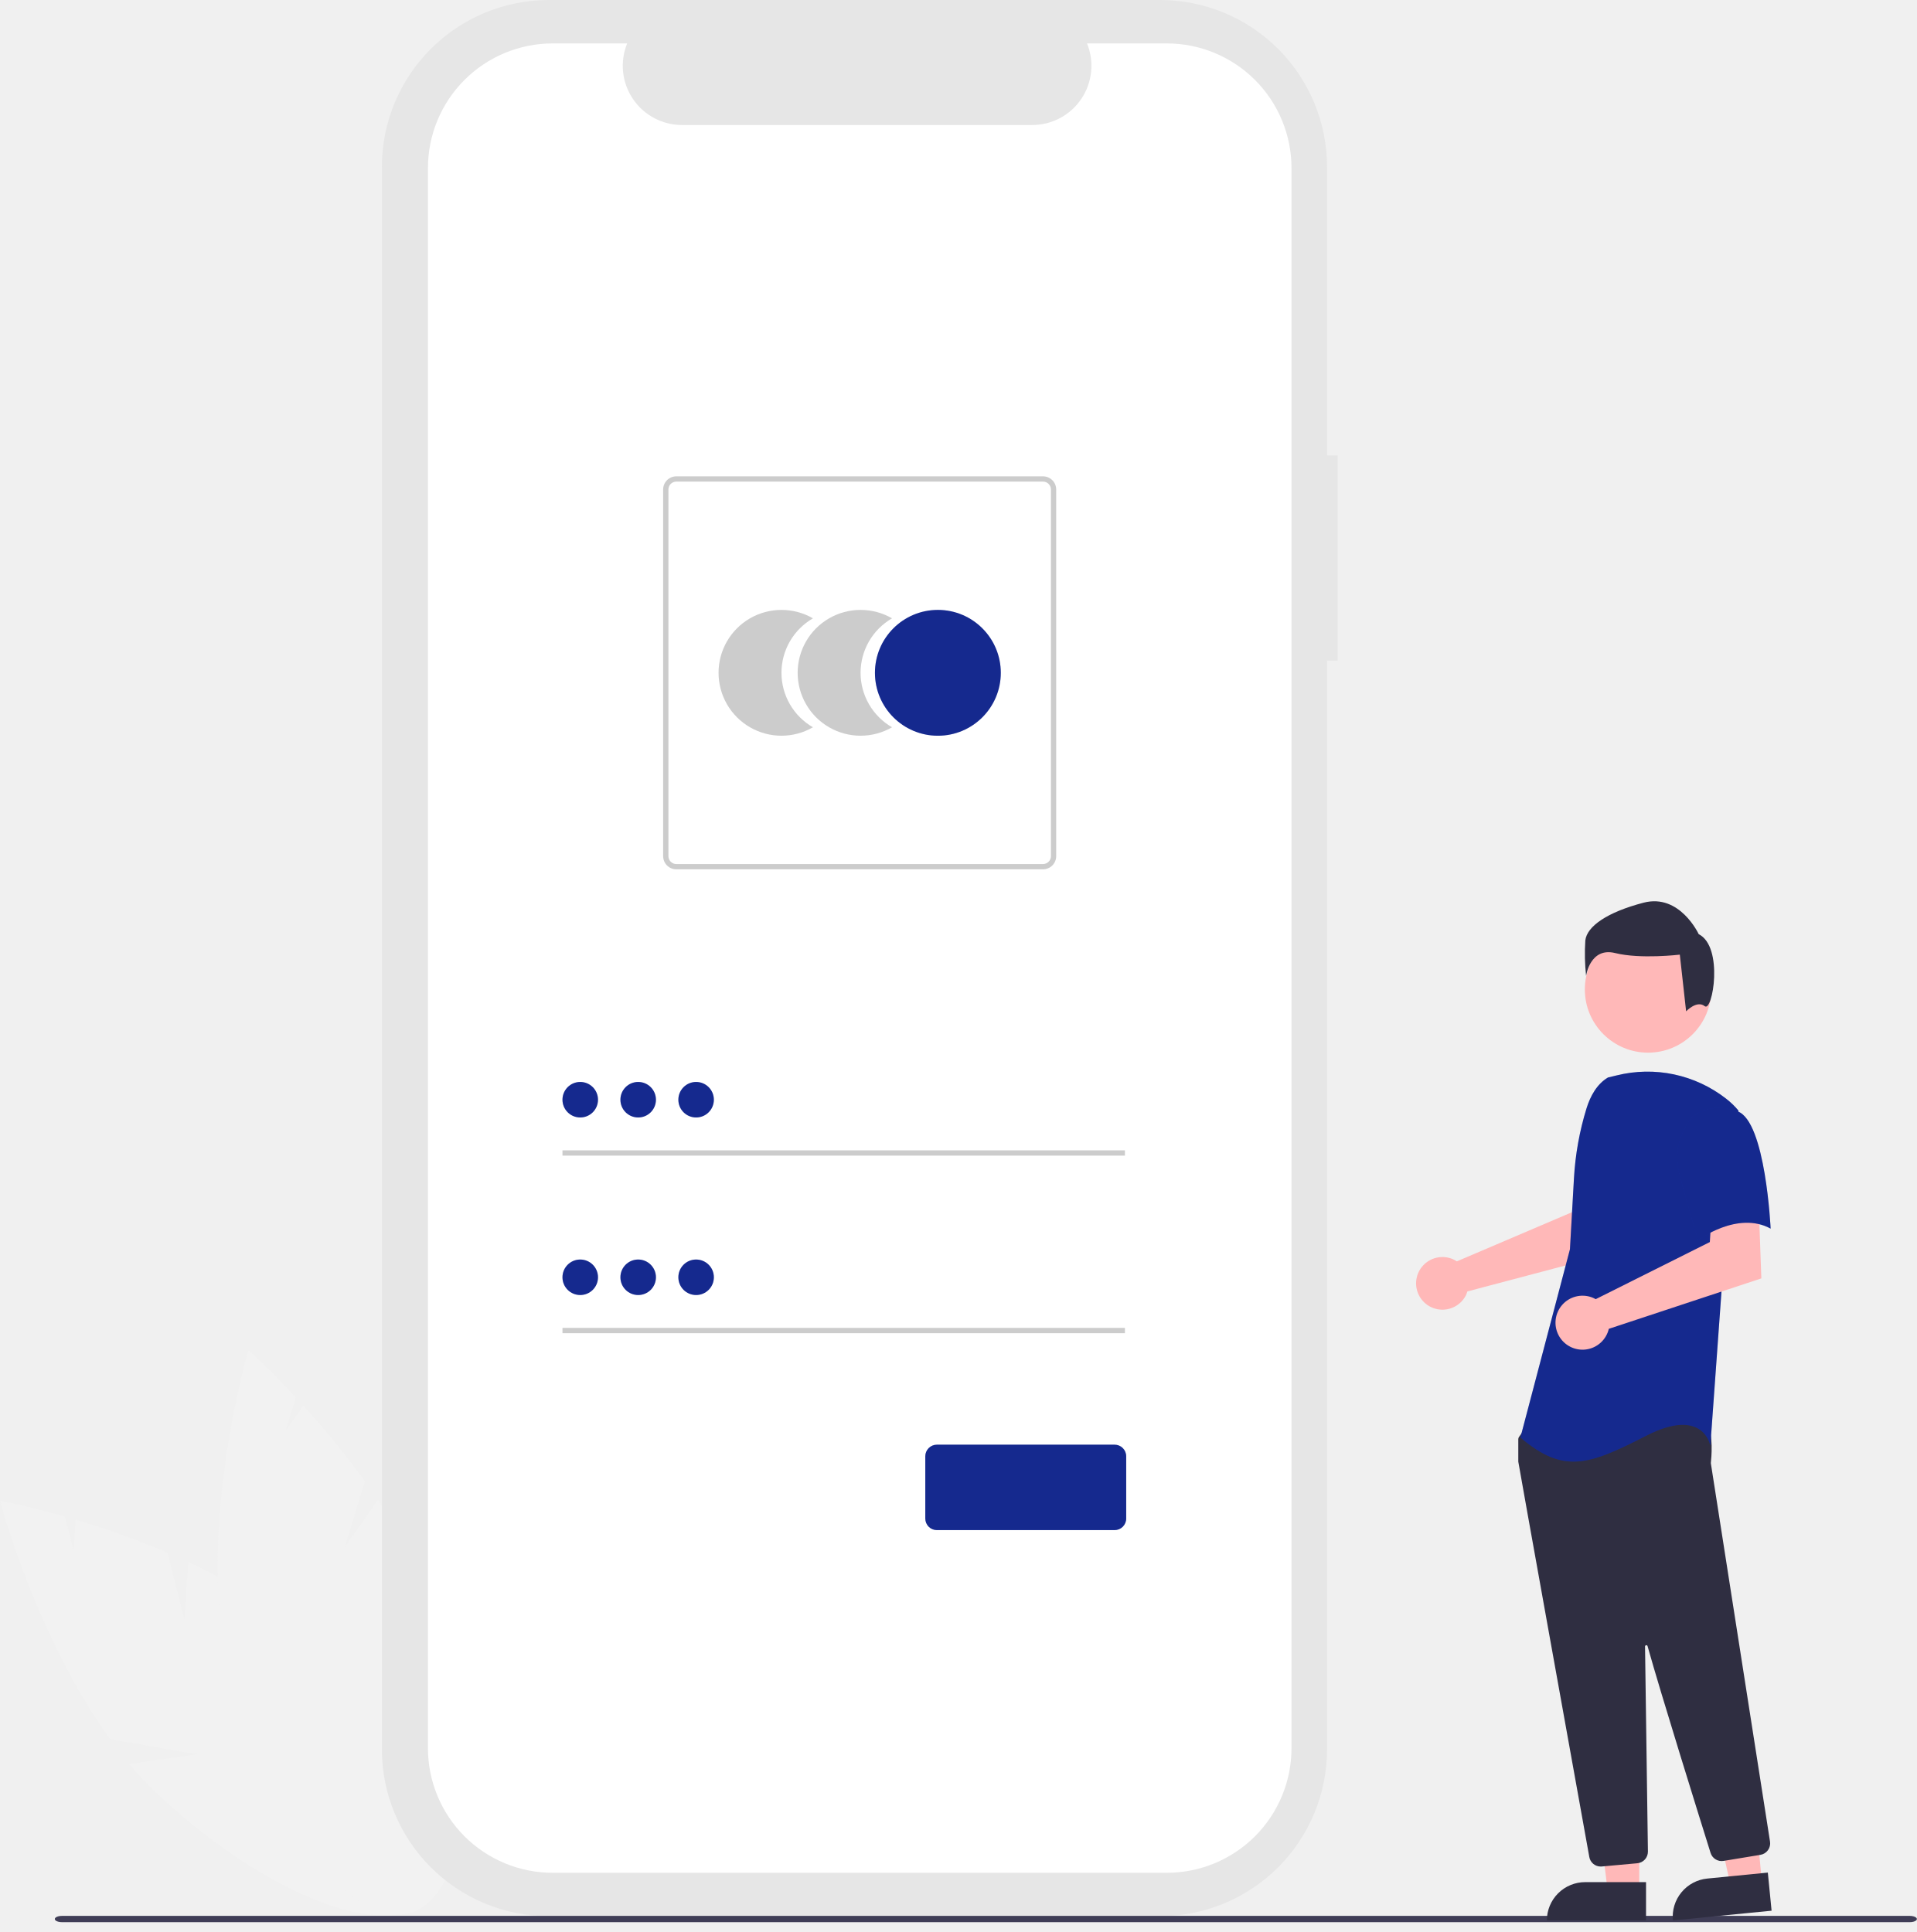
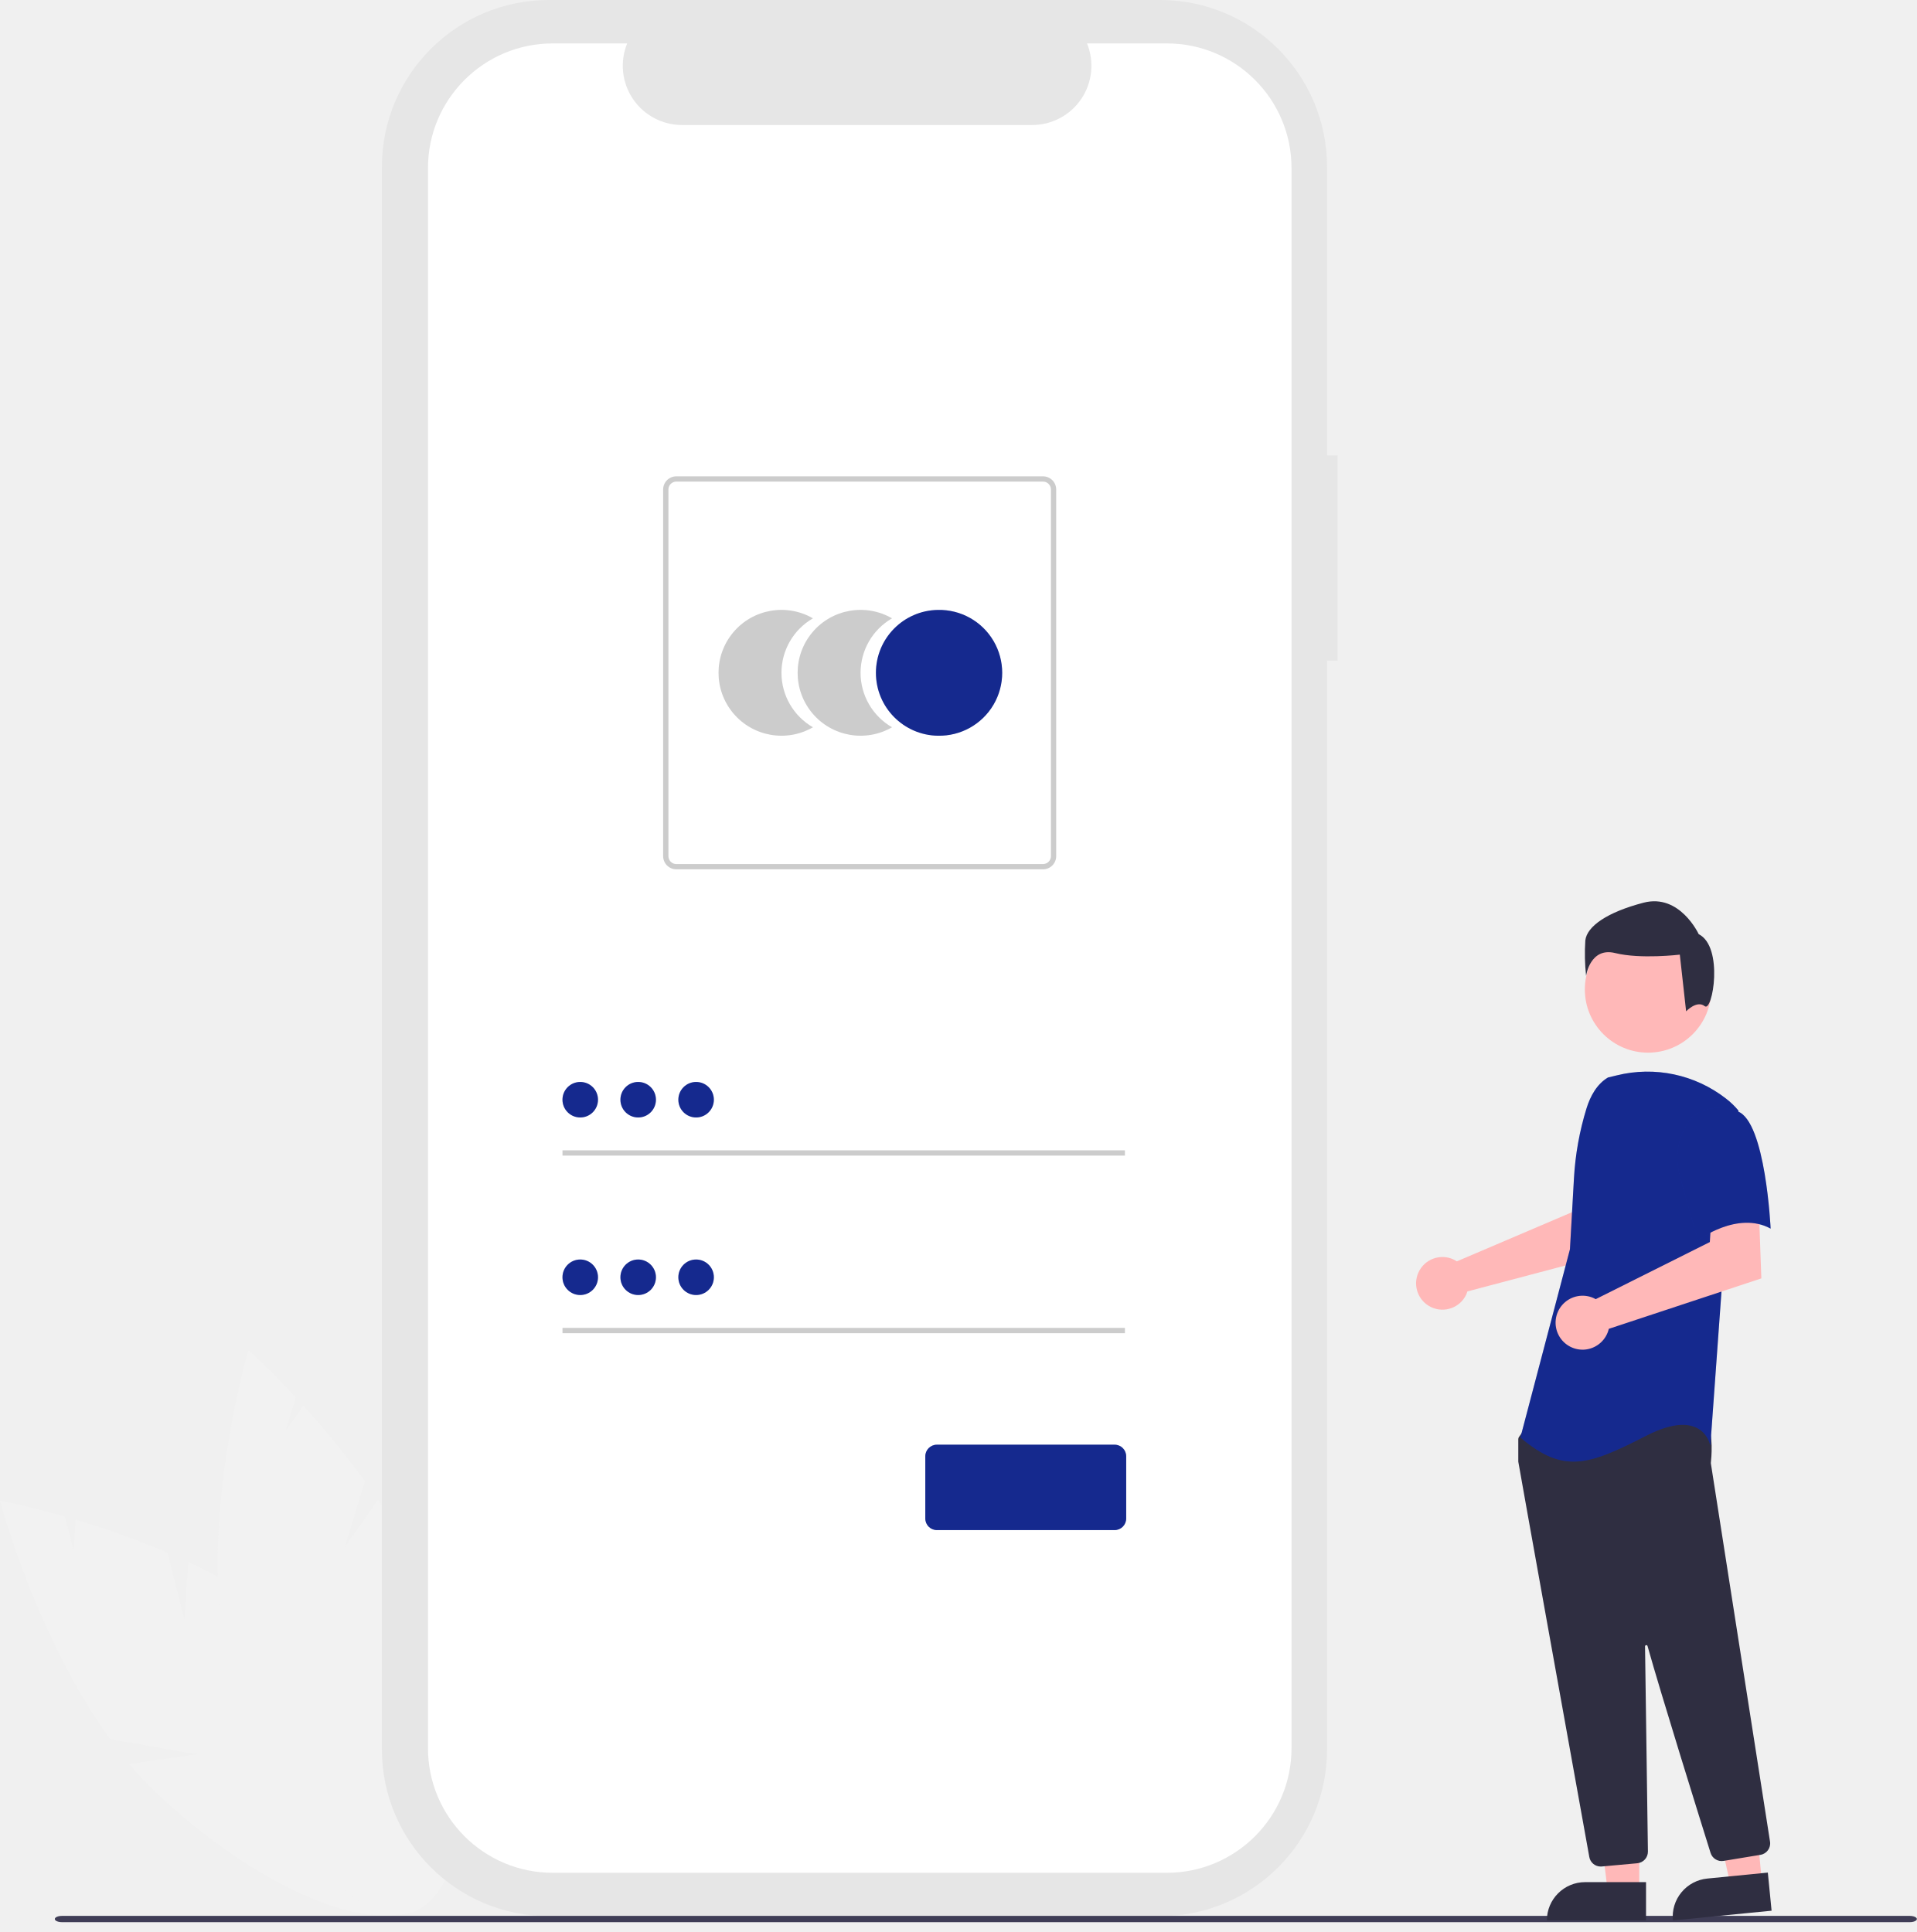
- <svg xmlns="http://www.w3.org/2000/svg" width="123" height="124" viewBox="0 0 123 124" fill="none">
-   <g clip-path="url(#clip0_825_12318)">
-     <path d="M11.828 103.927L10.745 99.655C8.824 98.841 6.859 98.136 4.859 97.543L4.723 99.529L4.168 97.341C1.688 96.632 0 96.32 0 96.32C0 96.32 2.279 104.988 7.06 111.615L12.631 112.593L8.303 113.217C8.905 113.941 9.551 114.626 10.238 115.268C17.193 121.724 24.939 124.686 27.54 121.884C30.141 119.082 26.611 111.577 19.656 105.123C17.5 103.121 14.792 101.515 12.081 100.251L11.828 103.927Z" fill="#F2F2F2" />
-     <path d="M22.13 99.287L23.412 95.069C22.188 93.38 20.87 91.76 19.465 90.219L18.321 91.848L18.977 89.689C17.22 87.8 15.937 86.661 15.937 86.661C15.937 86.661 13.408 95.259 14.075 103.403L18.338 107.12L14.31 105.417C14.451 106.348 14.65 107.269 14.907 108.174C17.523 117.295 22.624 123.835 26.298 122.78C29.973 121.726 30.831 113.478 28.214 104.357C27.403 101.529 25.914 98.754 24.247 96.271L22.13 99.287Z" fill="#F2F2F2" />
-     <path d="M85.829 29.226H85.153V10.714C85.153 9.307 84.876 7.914 84.338 6.614C83.799 5.314 83.01 4.133 82.015 3.138C81.02 2.143 79.839 1.354 78.539 0.816C77.239 0.277 75.846 0 74.439 0H35.218C32.376 0 29.651 1.129 27.642 3.138C25.633 5.148 24.504 7.873 24.504 10.714V112.272C24.504 113.679 24.781 115.072 25.319 116.372C25.858 117.672 26.647 118.853 27.642 119.848C28.637 120.843 29.818 121.632 31.118 122.171C32.418 122.709 33.811 122.986 35.218 122.986H74.439C77.28 122.986 80.005 121.858 82.015 119.848C84.024 117.839 85.153 115.114 85.153 112.272V42.403H85.829L85.829 29.226Z" fill="#E6E6E6" />
-     <path d="M74.871 2.787H69.752C69.987 3.364 70.077 3.991 70.013 4.611C69.95 5.231 69.735 5.826 69.387 6.343C69.039 6.861 68.57 7.285 68.019 7.578C67.469 7.871 66.855 8.024 66.232 8.024H43.763C43.139 8.024 42.526 7.871 41.975 7.578C41.425 7.285 40.956 6.861 40.608 6.343C40.26 5.826 40.045 5.231 39.981 4.611C39.918 3.991 40.008 3.364 40.243 2.787H35.462C33.339 2.787 31.304 3.63 29.804 5.131C28.303 6.631 27.46 8.666 27.46 10.789V112.199C27.46 114.321 28.303 116.356 29.804 117.857C31.304 119.357 33.339 120.2 35.462 120.2H74.871C76.993 120.2 79.028 119.357 80.529 117.857C82.029 116.356 82.872 114.321 82.872 112.199V10.788C82.872 8.666 82.029 6.631 80.529 5.131C79.028 3.63 76.993 2.787 74.871 2.787Z" fill="white" />
-     <path d="M50.144 43.182C50.144 42.474 50.331 41.777 50.685 41.163C51.04 40.55 51.55 40.04 52.164 39.686C51.55 39.331 50.854 39.145 50.145 39.145C49.436 39.145 48.74 39.331 48.126 39.685C47.512 40.04 47.003 40.549 46.648 41.163C46.294 41.777 46.107 42.473 46.107 43.182C46.107 43.891 46.294 44.587 46.648 45.201C47.003 45.815 47.512 46.325 48.126 46.679C48.74 47.033 49.436 47.22 50.145 47.22C50.854 47.219 51.55 47.033 52.164 46.678C51.55 46.324 51.04 45.815 50.685 45.201C50.331 44.587 50.144 43.891 50.144 43.182Z" fill="#CCCCCC" />
-     <path d="M55.22 43.182C55.22 42.474 55.407 41.777 55.761 41.163C56.116 40.549 56.626 40.04 57.24 39.686C56.626 39.331 55.93 39.145 55.221 39.145C54.512 39.145 53.816 39.331 53.202 39.685C52.588 40.04 52.078 40.549 51.724 41.163C51.369 41.777 51.183 42.473 51.183 43.182C51.183 43.891 51.369 44.587 51.724 45.201C52.078 45.815 52.588 46.325 53.202 46.679C53.816 47.033 54.512 47.22 55.221 47.22C55.93 47.219 56.626 47.033 57.24 46.678C56.626 46.324 56.116 45.815 55.761 45.201C55.407 44.587 55.22 43.891 55.22 43.182Z" fill="#CCCCCC" />
-     <path d="M60.181 47.221C62.41 47.221 64.218 45.413 64.218 43.183C64.218 40.953 62.41 39.145 60.181 39.145C57.951 39.145 56.143 40.953 56.143 43.183C56.143 45.413 57.951 47.221 60.181 47.221Z" fill="#1A33B2" />
-     <path d="M60.181 47.221C62.41 47.221 64.218 45.413 64.218 43.183C64.218 40.953 62.41 39.145 60.181 39.145C57.951 39.145 56.143 40.953 56.143 43.183C56.143 45.413 57.951 47.221 60.181 47.221Z" fill="black" fill-opacity="0.2" />
-     <path d="M66.928 55.794H43.397C43.173 55.794 42.958 55.705 42.799 55.546C42.641 55.388 42.552 55.173 42.552 54.949V31.417C42.552 31.193 42.641 30.979 42.799 30.82C42.958 30.662 43.173 30.573 43.397 30.572H66.928C67.152 30.573 67.367 30.662 67.525 30.82C67.684 30.979 67.773 31.193 67.773 31.417V54.949C67.773 55.173 67.684 55.388 67.525 55.546C67.367 55.705 67.152 55.794 66.928 55.794ZM43.397 30.91C43.262 30.911 43.133 30.964 43.038 31.059C42.943 31.154 42.89 31.283 42.89 31.417V54.949C42.89 55.084 42.943 55.212 43.038 55.307C43.133 55.402 43.262 55.456 43.397 55.456H66.928C67.063 55.456 67.192 55.402 67.287 55.307C67.382 55.212 67.435 55.084 67.435 54.949V31.417C67.435 31.283 67.382 31.154 67.287 31.059C67.192 30.964 67.063 30.911 66.928 30.91H43.397Z" fill="#CCCCCC" />
-     <path d="M72.183 73.832H36.092V74.17H72.183V73.832Z" fill="#CCCCCC" />
-     <path d="M37.232 71.722C37.861 71.722 38.372 71.212 38.372 70.582C38.372 69.953 37.861 69.442 37.232 69.442C36.602 69.442 36.092 69.953 36.092 70.582C36.092 71.212 36.602 71.722 37.232 71.722Z" fill="#1A33B2" />
-     <path d="M37.232 71.722C37.861 71.722 38.372 71.212 38.372 70.582C38.372 69.953 37.861 69.442 37.232 69.442C36.602 69.442 36.092 69.953 36.092 70.582C36.092 71.212 36.602 71.722 37.232 71.722Z" fill="black" fill-opacity="0.2" />
-     <path d="M72.183 85.228H36.092V85.567H72.183V85.228Z" fill="#CCCCCC" />
-     <path d="M37.232 83.118C37.861 83.118 38.372 82.608 38.372 81.979C38.372 81.349 37.861 80.839 37.232 80.839C36.602 80.839 36.092 81.349 36.092 81.979C36.092 82.608 36.602 83.118 37.232 83.118Z" fill="#1A33B2" />
-     <path d="M37.232 83.118C37.861 83.118 38.372 82.608 38.372 81.979C38.372 81.349 37.861 80.839 37.232 80.839C36.602 80.839 36.092 81.349 36.092 81.979C36.092 82.608 36.602 83.118 37.232 83.118Z" fill="black" fill-opacity="0.2" />
-     <path d="M71.522 98.206H60.116C59.919 98.206 59.73 98.128 59.591 97.989C59.452 97.849 59.373 97.66 59.373 97.463V93.466C59.373 93.269 59.452 93.08 59.591 92.941C59.73 92.801 59.919 92.723 60.116 92.723H71.522C71.719 92.723 71.908 92.801 72.047 92.941C72.186 93.08 72.265 93.269 72.265 93.466V97.463C72.265 97.66 72.186 97.849 72.047 97.989C71.908 98.128 71.719 98.206 71.522 98.206Z" fill="#1A33B2" />
-     <path d="M71.522 98.206H60.116C59.919 98.206 59.73 98.128 59.591 97.989C59.452 97.849 59.373 97.66 59.373 97.463V93.466C59.373 93.269 59.452 93.08 59.591 92.941C59.73 92.801 59.919 92.723 60.116 92.723H71.522C71.719 92.723 71.908 92.801 72.047 92.941C72.186 93.08 72.265 93.269 72.265 93.466V97.463C72.265 97.66 72.186 97.849 72.047 97.989C71.908 98.128 71.719 98.206 71.522 98.206Z" fill="black" fill-opacity="0.2" />
-     <path d="M40.95 71.722C41.579 71.722 42.09 71.212 42.09 70.582C42.09 69.953 41.579 69.442 40.95 69.442C40.32 69.442 39.81 69.953 39.81 70.582C39.81 71.212 40.32 71.722 40.95 71.722Z" fill="#1A33B2" />
-     <path d="M40.95 71.722C41.579 71.722 42.09 71.212 42.09 70.582C42.09 69.953 41.579 69.442 40.95 69.442C40.32 69.442 39.81 69.953 39.81 70.582C39.81 71.212 40.32 71.722 40.95 71.722Z" fill="black" fill-opacity="0.2" />
-     <path d="M44.667 71.722C45.297 71.722 45.807 71.212 45.807 70.582C45.807 69.953 45.297 69.442 44.667 69.442C44.038 69.442 43.528 69.953 43.528 70.582C43.528 71.212 44.038 71.722 44.667 71.722Z" fill="#1A33B2" />
-     <path d="M44.667 71.722C45.297 71.722 45.807 71.212 45.807 70.582C45.807 69.953 45.297 69.442 44.667 69.442C44.038 69.442 43.528 69.953 43.528 70.582C43.528 71.212 44.038 71.722 44.667 71.722Z" fill="black" fill-opacity="0.2" />
-     <path d="M40.95 83.118C41.579 83.118 42.09 82.608 42.09 81.979C42.09 81.349 41.579 80.839 40.95 80.839C40.32 80.839 39.81 81.349 39.81 81.979C39.81 82.608 40.32 83.118 40.95 83.118Z" fill="#1A33B2" />
-     <path d="M40.95 83.118C41.579 83.118 42.09 82.608 42.09 81.979C42.09 81.349 41.579 80.839 40.95 80.839C40.32 80.839 39.81 81.349 39.81 81.979C39.81 82.608 40.32 83.118 40.95 83.118Z" fill="black" fill-opacity="0.2" />
-     <path d="M44.667 83.118C45.297 83.118 45.807 82.608 45.807 81.979C45.807 81.349 45.297 80.839 44.667 80.839C44.038 80.839 43.528 81.349 43.528 81.979C43.528 82.608 44.038 83.118 44.667 83.118Z" fill="#1A33B2" />
-     <path d="M44.667 83.118C45.297 83.118 45.807 82.608 45.807 81.979C45.807 81.349 45.297 80.839 44.667 80.839C44.038 80.839 43.528 81.349 43.528 81.979C43.528 82.608 44.038 83.118 44.667 83.118Z" fill="black" fill-opacity="0.2" />
-     <path d="M122.541 123.368H3.977C3.723 123.368 3.517 123.278 3.517 123.167C3.517 123.056 3.723 122.966 3.977 122.966H122.541C122.794 122.966 123 123.056 123 123.167C123 123.278 122.794 123.368 122.541 123.368Z" fill="#3F3D56" />
-     <path d="M93.248 80.827C93.329 80.864 93.406 80.907 93.481 80.957L100.887 77.795L101.151 75.844L104.111 75.826L103.936 80.301L94.16 82.886C94.14 82.954 94.115 83.021 94.086 83.086C93.945 83.388 93.718 83.641 93.433 83.813C93.148 83.986 92.819 84.071 92.486 84.057C92.153 84.043 91.832 83.932 91.562 83.736C91.293 83.54 91.087 83.269 90.972 82.957C90.856 82.645 90.835 82.305 90.911 81.981C90.987 81.657 91.158 81.362 91.401 81.135C91.644 80.907 91.949 80.757 92.278 80.702C92.606 80.647 92.944 80.69 93.248 80.827Z" fill="#FFB8B8" />
-     <path d="M105.187 121.377H103.163L102.2 113.568L105.188 113.569L105.187 121.377Z" fill="#FFB8B8" />
-     <path d="M101.717 120.799H105.621V123.257H99.258C99.258 122.605 99.517 121.98 99.978 121.519C100.439 121.058 101.065 120.799 101.717 120.799Z" fill="#2F2E41" />
-     <path d="M113.061 120.805L111.046 121.004L109.322 113.327L112.295 113.034L113.061 120.805Z" fill="#FFB8B8" />
-     <path d="M109.55 120.57L113.436 120.187L113.677 122.633L107.345 123.257C107.313 122.936 107.345 122.611 107.439 122.302C107.533 121.994 107.686 121.706 107.891 121.457C108.096 121.207 108.348 121 108.632 120.848C108.917 120.696 109.229 120.601 109.55 120.57Z" fill="#2F2E41" />
-     <path d="M105.751 67.562C107.991 67.562 109.807 65.746 109.807 63.506C109.807 61.266 107.991 59.45 105.751 59.45C103.511 59.45 101.695 61.266 101.695 63.506C101.695 65.746 103.511 67.562 105.751 67.562Z" fill="#FFB8B8" />
-     <path d="M102.71 119.798C102.536 119.798 102.368 119.737 102.235 119.626C102.101 119.514 102.011 119.359 101.981 119.187C100.933 113.37 97.508 94.35 97.426 93.823C97.424 93.811 97.424 93.799 97.424 93.787V92.369C97.424 92.317 97.44 92.267 97.47 92.225L97.922 91.591C97.944 91.56 97.972 91.535 98.005 91.517C98.037 91.499 98.074 91.489 98.111 91.488C100.691 91.367 109.14 91.012 109.548 91.522C109.958 92.035 109.813 93.588 109.78 93.894L109.781 93.925L113.577 118.199C113.607 118.393 113.559 118.591 113.444 118.749C113.329 118.908 113.157 119.015 112.963 119.047L110.593 119.438C110.416 119.466 110.235 119.43 110.083 119.337C109.931 119.243 109.817 119.098 109.763 118.927C109.03 116.584 106.571 108.702 105.719 105.653C105.713 105.633 105.701 105.617 105.685 105.606C105.668 105.595 105.648 105.59 105.628 105.593C105.608 105.596 105.59 105.606 105.577 105.621C105.564 105.636 105.557 105.656 105.557 105.676C105.599 108.583 105.702 116 105.738 118.562L105.742 118.838C105.743 119.025 105.675 119.205 105.55 119.344C105.424 119.483 105.252 119.57 105.066 119.587L102.78 119.795C102.757 119.797 102.733 119.798 102.71 119.798Z" fill="#2F2E41" />
-     <path d="M103.177 69.157C102.469 69.577 102.045 70.351 101.802 71.137C101.352 72.594 101.082 74.1 100.996 75.622L100.739 80.18L97.559 92.263C100.315 94.595 101.905 94.065 105.615 92.157C109.324 90.25 109.748 92.793 109.748 92.793L110.49 82.512L111.55 71.278C111.312 70.992 111.043 70.733 110.747 70.506C109.768 69.744 108.628 69.215 107.414 68.957C106.2 68.7 104.943 68.722 103.739 69.021L103.177 69.157Z" fill="#1A33B2" />
-     <path d="M103.177 69.157C102.469 69.577 102.045 70.351 101.802 71.137C101.352 72.594 101.082 74.1 100.996 75.622L100.739 80.18L97.559 92.263C100.315 94.595 101.905 94.065 105.615 92.157C109.324 90.25 109.748 92.793 109.748 92.793L110.49 82.512L111.55 71.278C111.312 70.992 111.043 70.733 110.747 70.506C109.768 69.744 108.628 69.215 107.414 68.957C106.2 68.7 104.943 68.722 103.739 69.021L103.177 69.157Z" fill="black" fill-opacity="0.2" />
-     <path d="M102.144 83.267C102.229 83.299 102.312 83.338 102.392 83.383L109.715 79.718L109.837 77.732L112.858 77.523L113.02 82.05L103.233 85.287C103.153 85.629 102.97 85.94 102.71 86.176C102.449 86.413 102.123 86.565 101.774 86.611C101.425 86.658 101.07 86.597 100.757 86.437C100.443 86.277 100.186 86.025 100.019 85.716C99.852 85.406 99.783 85.052 99.822 84.703C99.861 84.353 100.005 84.023 100.236 83.757C100.466 83.491 100.772 83.302 101.113 83.215C101.454 83.127 101.814 83.145 102.144 83.267Z" fill="#FFB8B8" />
-     <path d="M111.497 71.33C113.299 71.966 113.616 78.856 113.616 78.856C111.496 77.69 108.953 79.598 108.953 79.598C108.953 79.598 108.423 77.796 107.787 75.464C107.595 74.808 107.572 74.114 107.72 73.447C107.868 72.78 108.183 72.161 108.635 71.648C108.635 71.648 109.695 70.694 111.497 71.33Z" fill="#1A33B2" />
-     <path d="M111.497 71.33C113.299 71.966 113.616 78.856 113.616 78.856C111.496 77.69 108.953 79.598 108.953 79.598C108.953 79.598 108.423 77.796 107.787 75.464C107.595 74.808 107.572 74.114 107.72 73.447C107.868 72.78 108.183 72.161 108.635 71.648C108.635 71.648 109.695 70.694 111.497 71.33Z" fill="black" fill-opacity="0.2" />
-     <path d="M109.388 64.579C108.882 64.174 108.193 64.909 108.193 64.909L107.789 61.271C107.789 61.271 105.262 61.573 103.645 61.17C102.028 60.766 101.775 62.635 101.775 62.635C101.692 61.88 101.675 61.119 101.725 60.361C101.826 59.452 103.139 58.542 105.464 57.936C107.789 57.329 109.001 59.957 109.001 59.957C110.619 60.766 109.893 64.983 109.388 64.579Z" fill="#2F2E41" />
+ <svg xmlns="http://www.w3.org/2000/svg" width="123" height="124" fill="none">
+   <g clip-path="url(#a)">
+     <path d="m11.828 103.927-1.083-4.272a55.48 55.48 0 0 0-5.886-2.112l-.136 1.986-.555-2.188C1.688 96.632 0 96.321 0 96.321s2.279 8.667 7.06 15.294l5.57.978-4.327.624a22.334 22.334 0 0 0 1.935 2.051c6.955 6.456 14.701 9.418 17.302 6.616 2.6-2.802-.929-10.307-7.884-16.761-2.156-2.002-4.864-3.608-7.575-4.872l-.253 3.676Z" fill="#F2F2F2" />
+     <path d="m22.13 99.287 1.282-4.218a55.473 55.473 0 0 0-3.947-4.85l-1.144 1.63.656-2.16c-1.757-1.889-3.04-3.028-3.04-3.028s-2.53 8.598-1.862 16.742l4.263 3.717-4.028-1.703c.14.931.34 1.852.597 2.757 2.616 9.121 7.717 15.661 11.391 14.606 3.675-1.054 4.533-9.302 1.916-18.423-.811-2.828-2.3-5.603-3.967-8.086l-2.117 3.016Z" fill="#F2F2F2" />
+     <path d="M85.829 29.226h-.676V10.714A10.715 10.715 0 0 0 74.44 0h-39.22a10.715 10.715 0 0 0-10.715 10.714v101.558a10.715 10.715 0 0 0 10.714 10.714h39.22a10.711 10.711 0 0 0 10.715-10.714v-69.87h.676V29.227Z" fill="#E6E6E6" />
+     <path d="M74.871 2.787h-5.12a3.801 3.801 0 0 1-3.52 5.237H43.764a3.801 3.801 0 0 1-3.52-5.237h-4.782a8.002 8.002 0 0 0-8 8.002v101.41a8.003 8.003 0 0 0 8 8.001h39.41a8.003 8.003 0 0 0 8.001-8.001V10.789a8.001 8.001 0 0 0-8.001-8.002Z" fill="#fff" />
+     <path d="M50.144 43.182a4.036 4.036 0 0 1 2.02-3.496 4.038 4.038 0 1 0 0 6.992 4.034 4.034 0 0 1-2.02-3.496Z" fill="#CCC" />
+     <path d="M55.22 43.182a4.035 4.035 0 0 1 2.02-3.496 4.038 4.038 0 1 0 0 6.992 4.034 4.034 0 0 1-2.02-3.496Z" fill="#CCC" />
+     <path d="M60.18 47.22a4.038 4.038 0 1 0 0-8.074 4.038 4.038 0 0 0 0 8.075Z" fill="#1A33B2" />
+     <path d="M60.18 47.22a4.038 4.038 0 1 0 0-8.074 4.038 4.038 0 0 0 0 8.075Z" fill="#000" fill-opacity=".2" />
+     <path d="M66.928 55.794H43.397a.846.846 0 0 1-.845-.845V31.417a.846.846 0 0 1 .845-.845h23.531a.846.846 0 0 1 .845.845V54.95a.846.846 0 0 1-.845.845ZM43.397 30.91a.507.507 0 0 0-.507.506V54.95a.507.507 0 0 0 .507.507h23.531a.507.507 0 0 0 .507-.507V31.417a.507.507 0 0 0-.507-.507H43.397ZM72.183 73.832h-36.09v.338h36.09v-.338Z" fill="#CCC" />
+     <path d="M37.232 71.722a1.14 1.14 0 1 0 0-2.28 1.14 1.14 0 0 0 0 2.28Z" fill="#1A33B2" />
+     <path d="M37.232 71.722a1.14 1.14 0 1 0 0-2.28 1.14 1.14 0 0 0 0 2.28Z" fill="#000" fill-opacity=".2" />
+     <path d="M72.183 85.228h-36.09v.339h36.09v-.338Z" fill="#CCC" />
+     <path d="M37.232 83.118a1.14 1.14 0 1 0 0-2.28 1.14 1.14 0 0 0 0 2.28Z" fill="#1A33B2" />
+     <path d="M37.232 83.118a1.14 1.14 0 1 0 0-2.28 1.14 1.14 0 0 0 0 2.28Z" fill="#000" fill-opacity=".2" />
+     <path d="M71.522 98.206H60.116a.744.744 0 0 1-.743-.743v-3.997a.744.744 0 0 1 .743-.743h11.406a.744.744 0 0 1 .743.743v3.997a.745.745 0 0 1-.743.743Z" fill="#1A33B2" />
+     <path d="M71.522 98.206H60.116a.744.744 0 0 1-.743-.743v-3.997a.744.744 0 0 1 .743-.743h11.406a.744.744 0 0 1 .743.743v3.997a.745.745 0 0 1-.743.743Z" fill="#000" fill-opacity=".2" />
+     <path d="M40.95 71.722a1.14 1.14 0 1 0 0-2.28 1.14 1.14 0 0 0 0 2.28Z" fill="#1A33B2" />
+     <path d="M40.95 71.722a1.14 1.14 0 1 0 0-2.28 1.14 1.14 0 0 0 0 2.28Z" fill="#000" fill-opacity=".2" />
+     <path d="M44.667 71.722a1.14 1.14 0 1 0 0-2.28 1.14 1.14 0 0 0 0 2.28Z" fill="#1A33B2" />
+     <path d="M44.667 71.722a1.14 1.14 0 1 0 0-2.28 1.14 1.14 0 0 0 0 2.28Z" fill="#000" fill-opacity=".2" />
+     <path d="M40.95 83.118a1.14 1.14 0 1 0 0-2.28 1.14 1.14 0 0 0 0 2.28Z" fill="#1A33B2" />
+     <path d="M40.95 83.118a1.14 1.14 0 1 0 0-2.28 1.14 1.14 0 0 0 0 2.28Z" fill="#000" fill-opacity=".2" />
+     <path d="M44.667 83.118a1.14 1.14 0 1 0 0-2.28 1.14 1.14 0 0 0 0 2.28Z" fill="#1A33B2" />
+     <path d="M44.667 83.118a1.14 1.14 0 1 0 0-2.28 1.14 1.14 0 0 0 0 2.28Z" fill="#000" fill-opacity=".2" />
+     <path d="M122.541 123.368H3.977c-.254 0-.46-.09-.46-.201 0-.111.206-.201.46-.201H122.54c.253 0 .459.09.459.201 0 .111-.206.201-.459.201Z" fill="#3F3D56" />
+     <path d="M93.248 80.827c.08.037.158.08.233.13l7.406-3.162.264-1.95 2.96-.019-.175 4.475-9.776 2.585c-.02.068-.045.135-.074.2a1.69 1.69 0 1 1-.838-2.26ZM105.187 121.377h-2.024l-.963-7.809 2.988.001-.001 7.808Z" fill="#FFB8B8" />
+     <path d="M101.717 120.799h3.904v2.458h-6.363a2.458 2.458 0 0 1 2.459-2.458Z" fill="#2F2E41" />
+     <path d="m113.061 120.805-2.015.199-1.724-7.677 2.973-.293.766 7.771Z" fill="#FFB8B8" />
+     <path d="m109.55 120.57 3.886-.383.241 2.446-6.332.624a2.449 2.449 0 0 1 .546-1.8 2.46 2.46 0 0 1 1.659-.887Z" fill="#2F2E41" />
+     <path d="M105.751 67.562a4.056 4.056 0 1 0 0-8.112 4.056 4.056 0 0 0 0 8.112Z" fill="#FFB8B8" />
+     <path d="M102.71 119.798a.741.741 0 0 1-.729-.611c-1.048-5.817-4.473-24.837-4.555-25.364a.235.235 0 0 1-.002-.036v-1.418c0-.052.016-.102.046-.144l.452-.634a.244.244 0 0 1 .19-.103c2.579-.121 11.028-.476 11.436.034.41.513.265 2.066.232 2.372l.001.031 3.796 24.274a.742.742 0 0 1-.614.848l-2.37.391a.747.747 0 0 1-.83-.511c-.733-2.343-3.192-10.225-4.044-13.274a.082.082 0 0 0-.162.023c.042 2.907.145 10.324.181 12.886l.004.276a.75.75 0 0 1-.676.749l-2.286.208a.82.82 0 0 1-.07.003Z" fill="#2F2E41" />
+     <path d="M103.177 69.157c-.708.42-1.132 1.194-1.375 1.98a18.784 18.784 0 0 0-.806 4.485l-.257 4.558-3.18 12.083c2.756 2.332 4.346 1.802 8.056-.106 3.709-1.907 4.133.636 4.133.636l.742-10.28 1.06-11.235a4.971 4.971 0 0 0-.803-.772 8.194 8.194 0 0 0-7.008-1.485l-.562.136Z" fill="#1A33B2" />
+     <path d="M103.177 69.157c-.708.42-1.132 1.194-1.375 1.98a18.784 18.784 0 0 0-.806 4.485l-.257 4.558-3.18 12.083c2.756 2.332 4.346 1.802 8.056-.106 3.709-1.907 4.133.636 4.133.636l.742-10.28 1.06-11.235a4.971 4.971 0 0 0-.803-.772 8.194 8.194 0 0 0-7.008-1.485l-.562.136Z" fill="#000" fill-opacity=".2" />
+     <path d="M102.144 83.267c.085.032.168.07.248.116l7.323-3.665.122-1.986 3.021-.209.162 4.527-9.787 3.237a1.738 1.738 0 0 1-1.459 1.324 1.732 1.732 0 1 1 .37-3.344Z" fill="#FFB8B8" />
+     <path d="M111.497 71.33c1.802.636 2.119 7.526 2.119 7.526-2.12-1.166-4.663.742-4.663.742s-.53-1.802-1.166-4.134a4.054 4.054 0 0 1 .848-3.816s1.06-.954 2.862-.318Z" fill="#1A33B2" />
+     <path d="M111.497 71.33c1.802.636 2.119 7.526 2.119 7.526-2.12-1.166-4.663.742-4.663.742s-.53-1.802-1.166-4.134a4.054 4.054 0 0 1 .848-3.816s1.06-.954 2.862-.318Z" fill="#000" fill-opacity=".2" />
+     <path d="M109.388 64.579c-.506-.405-1.195.33-1.195.33l-.404-3.638s-2.527.302-4.144-.101c-1.617-.404-1.87 1.465-1.87 1.465a12.99 12.99 0 0 1-.05-2.274c.101-.91 1.414-1.819 3.739-2.425 2.325-.607 3.537 2.021 3.537 2.021 1.618.809.892 5.026.387 4.622Z" fill="#2F2E41" />
  </g>
  <defs>
-     <clipPath id="clip0_825_12318">
-       <rect width="123" height="123.368" fill="white" />
+     <clipPath id="a">
+       <path fill="#fff" d="M0 0h123v123.368H0z" />
    </clipPath>
  </defs>
</svg>
